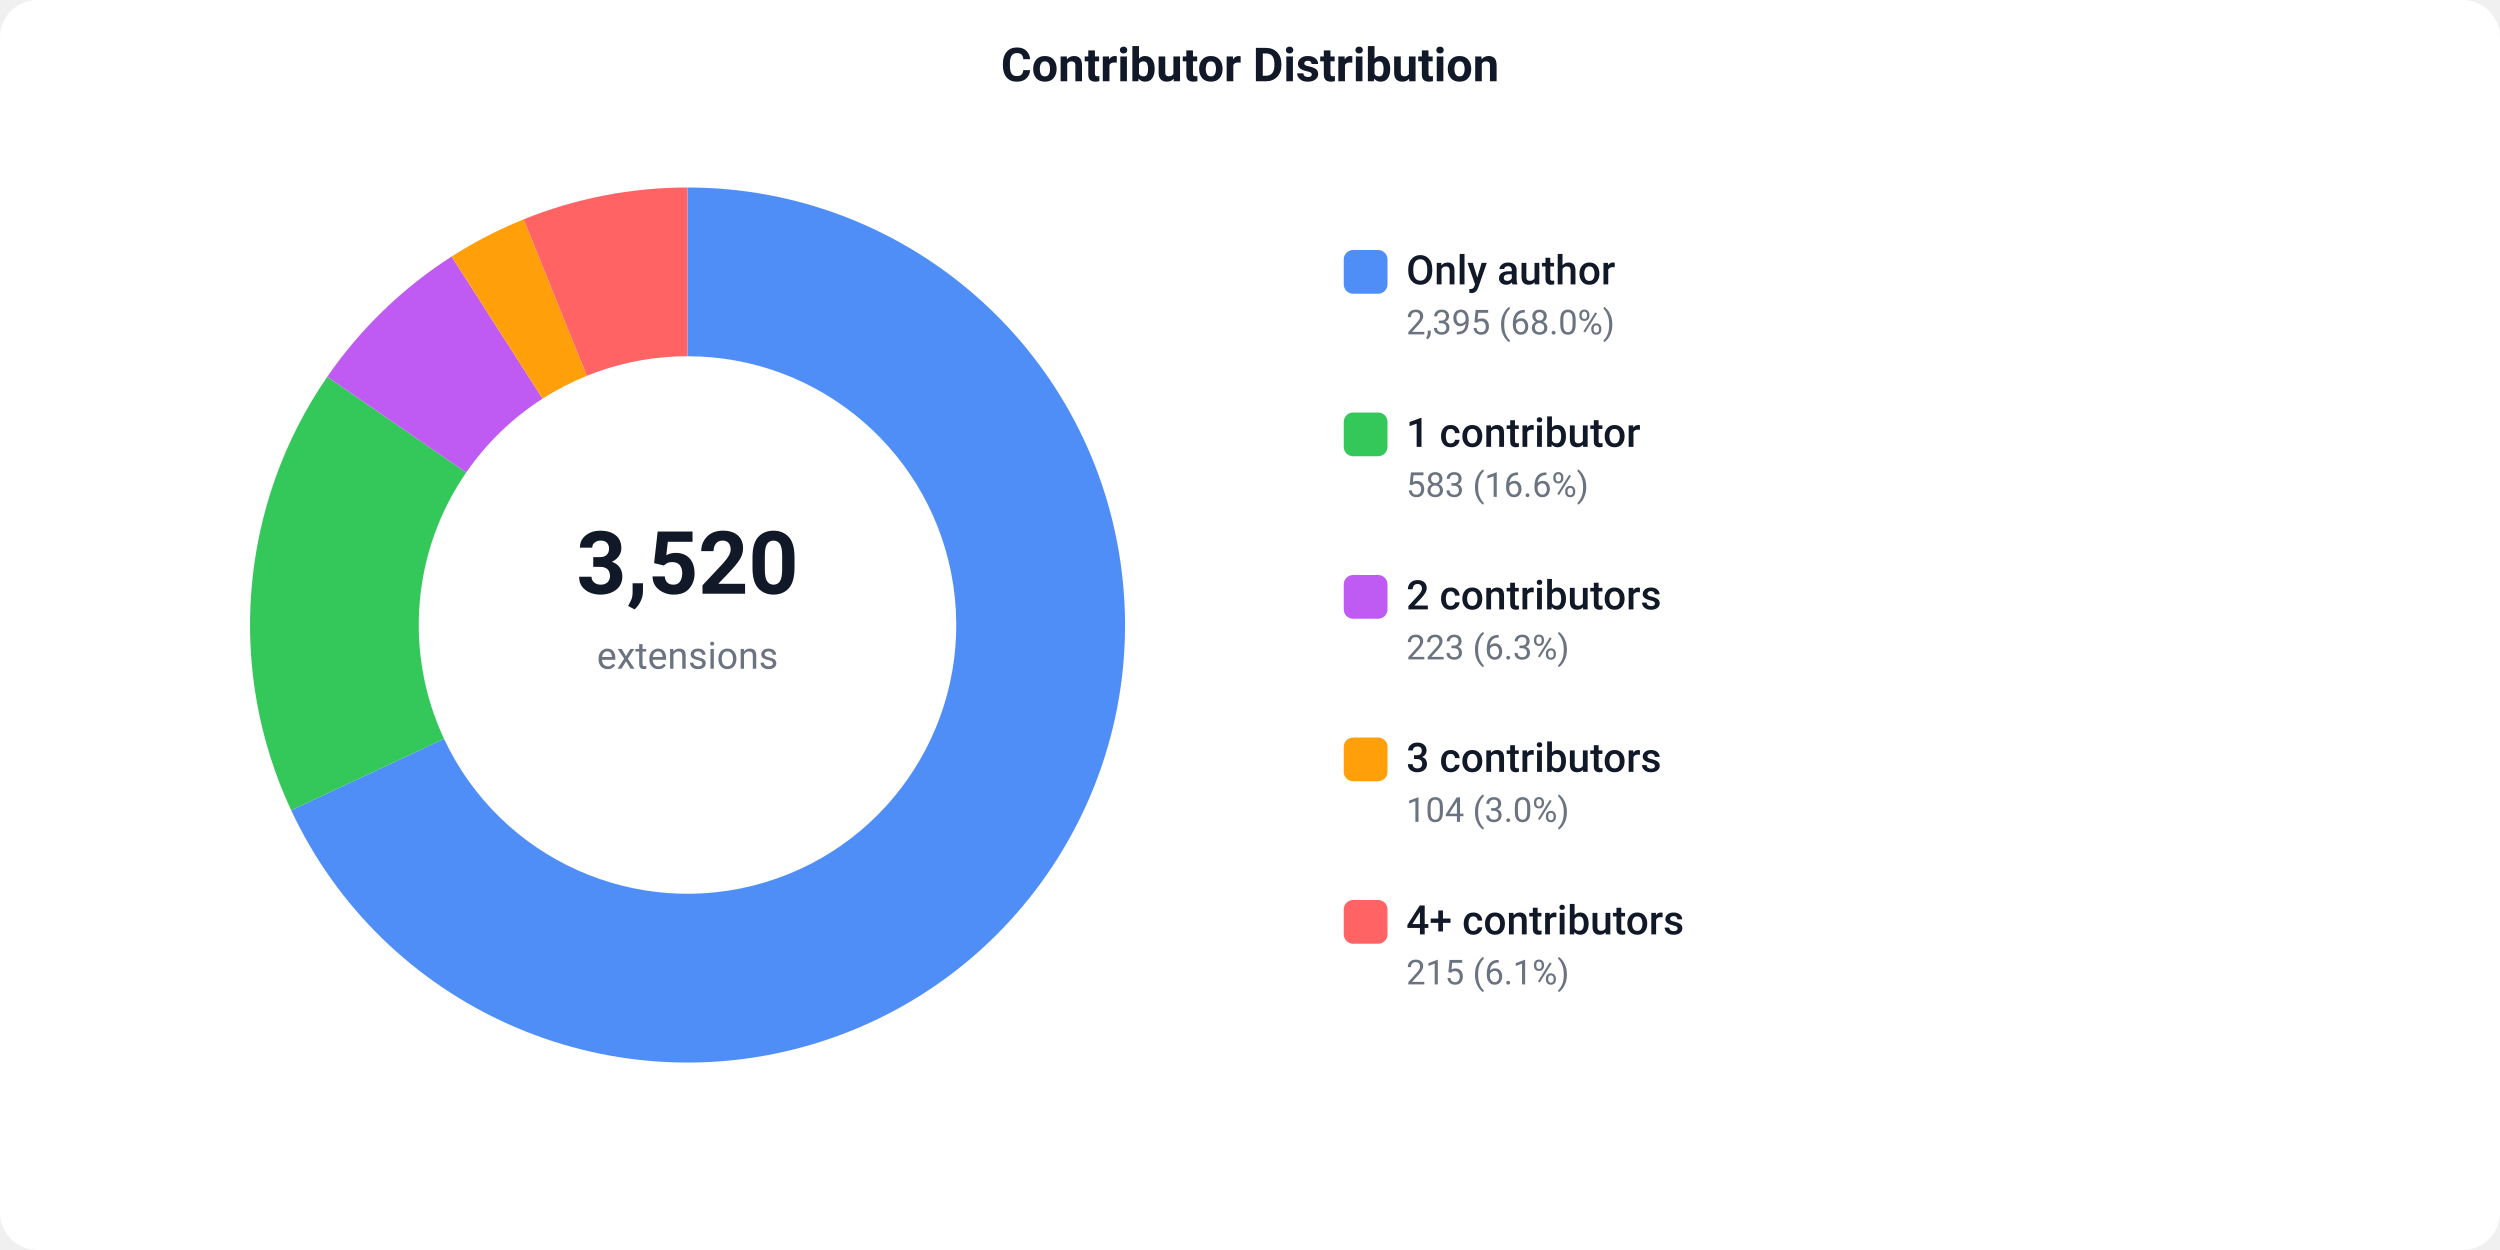
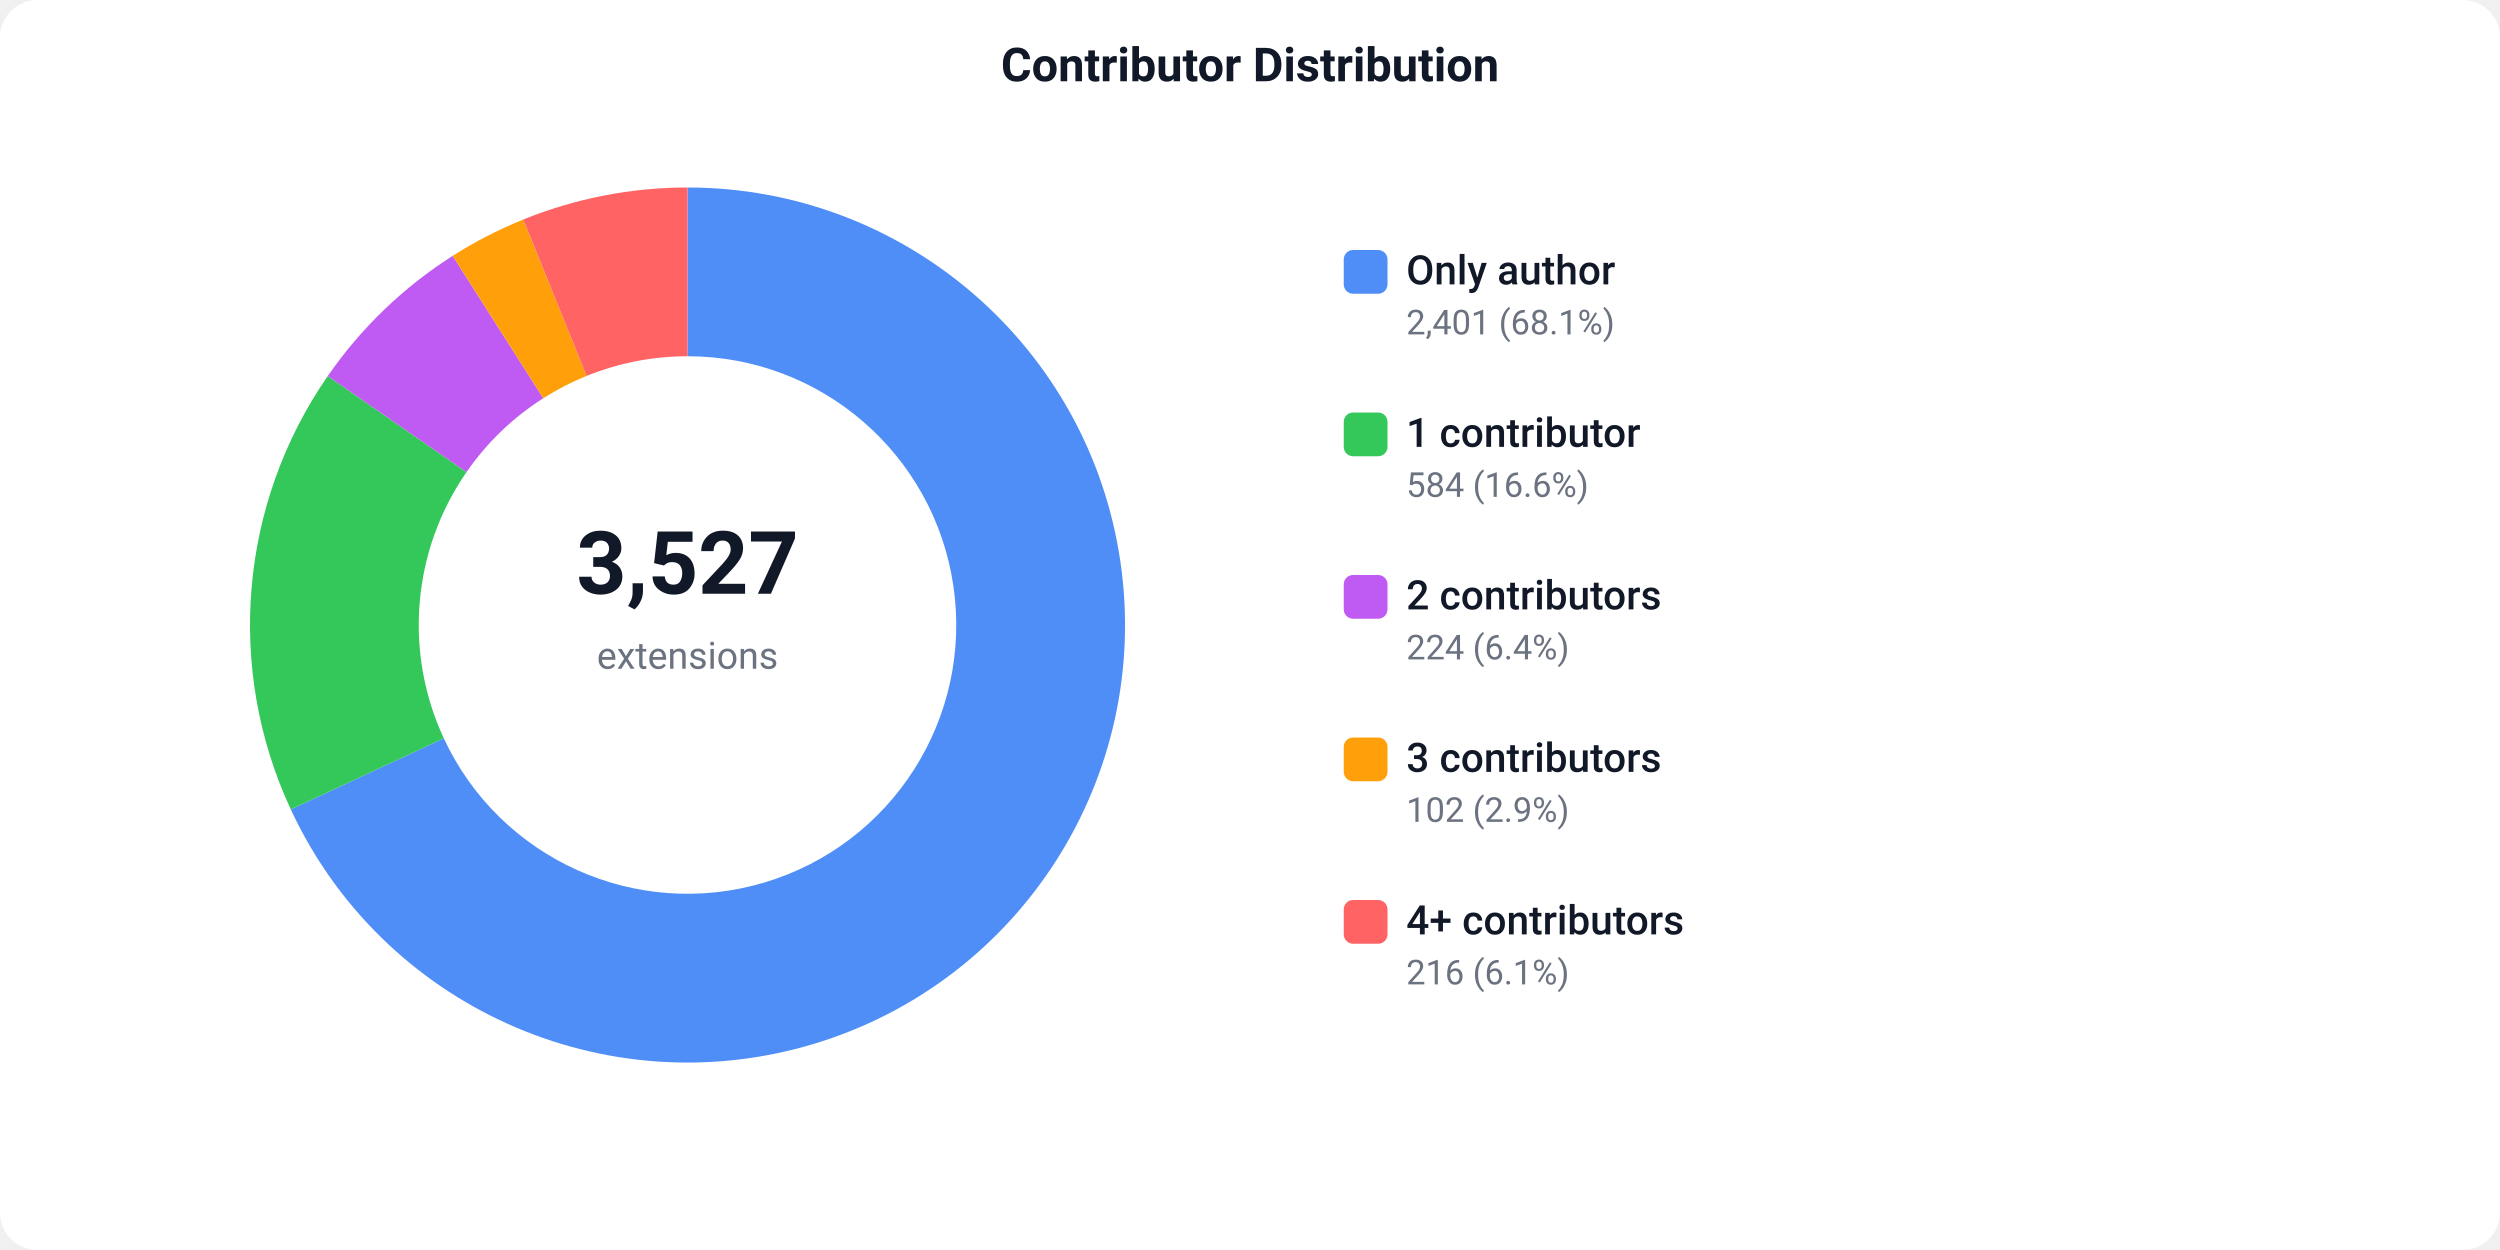
<svg xmlns="http://www.w3.org/2000/svg" width="800" height="400" viewBox="0 0 800 400">
  <defs>
    <style>text { font-family: -apple-system, BlinkMacSystemFont, 'Segoe UI', Roboto, sans-serif; }</style>
  </defs>
  <rect width="800" height="400" fill="#ffffff" rx="12" />
  <text x="400" y="26" text-anchor="middle" font-size="15" font-weight="600" fill="#111827">Contributor Distribution</text>
-   <path d="M 220.00 60.00 A 140 140 0 1 1 93.18 259.29 L 142.09 236.42 A 86 86 0 1 0 220.00 114.00 Z" fill="#4F8EF7" />
-   <path d="M 93.18 259.29 A 140 140 0 0 1 104.72 120.57 L 149.18 151.20 A 86 86 0 0 0 142.09 236.42 Z" fill="#34C759" />
-   <path d="M 104.72 120.57 A 140 140 0 0 1 144.52 82.09 L 173.63 127.57 A 86 86 0 0 0 149.18 151.20 Z" fill="#BF5AF2" />
-   <path d="M 144.52 82.09 A 140 140 0 0 1 167.58 70.18 L 187.80 120.26 A 86 86 0 0 0 173.63 127.57 Z" fill="#FF9F0A" />
-   <path d="M 167.58 70.18 A 140 140 0 0 1 220.00 60.00 L 220.00 114.00 A 86 86 0 0 0 187.80 120.26 Z" fill="#FF6363" />
-   <text x="220" y="190" text-anchor="middle" font-size="28" font-weight="700" fill="#111827">3,520</text>
+   <path d="M 220.00 60.00 A 140 140 0 1 1 93.05 259.01 L 142.01 236.25 A 86 86 0 1 0 220.00 114.00 Z" fill="#4F8EF7" />
+   <path d="M 93.05 259.01 A 140 140 0 0 1 104.87 120.34 L 149.28 151.07 A 86 86 0 0 0 142.01 236.25 Z" fill="#34C759" />
+   <path d="M 104.87 120.34 A 140 140 0 0 1 144.86 81.87 L 173.85 127.43 A 86 86 0 0 0 149.28 151.07 Z" fill="#BF5AF2" />
+   <path d="M 144.86 81.87 A 140 140 0 0 1 167.45 70.24 L 187.72 120.29 A 86 86 0 0 0 173.85 127.43 Z" fill="#FF9F0A" />
+   <path d="M 167.45 70.24 A 140 140 0 0 1 220.00 60.00 L 220.00 114.00 A 86 86 0 0 0 187.72 120.29 Z" fill="#FF6363" />
+   <text x="220" y="190" text-anchor="middle" font-size="28" font-weight="700" fill="#111827">3,527</text>
  <text x="220" y="214" text-anchor="middle" font-size="12" fill="#6b7280">extensions</text>
  <rect x="430" y="80" width="14" height="14" fill="#4F8EF7" rx="3" />
  <text x="450" y="91" font-size="13" font-weight="500" fill="#111827">Only author</text>
-   <text x="450" y="107" font-size="11" fill="#6b7280">2,395 (68.0%)</text>
+   <text x="450" y="107" font-size="11" fill="#6b7280">2,401 (68.1%)</text>
  <rect x="430" y="132" width="14" height="14" fill="#34C759" rx="3" />
  <text x="450" y="143" font-size="13" font-weight="500" fill="#111827">1 contributor</text>
-   <text x="450" y="159" font-size="11" fill="#6b7280">583 (16.6%)</text>
+   <text x="450" y="159" font-size="11" fill="#6b7280">584 (16.6%)</text>
  <rect x="430" y="184" width="14" height="14" fill="#BF5AF2" rx="3" />
  <text x="450" y="195" font-size="13" font-weight="500" fill="#111827">2 contributors</text>
-   <text x="450" y="211" font-size="11" fill="#6b7280">223 (6.3%)</text>
+   <text x="450" y="211" font-size="11" fill="#6b7280">224 (6.4%)</text>
  <rect x="430" y="236" width="14" height="14" fill="#FF9F0A" rx="3" />
  <text x="450" y="247" font-size="13" font-weight="500" fill="#111827">3 contributors</text>
-   <text x="450" y="263" font-size="11" fill="#6b7280">104 (3.0%)</text>
+   <text x="450" y="263" font-size="11" fill="#6b7280">102 (2.9%)</text>
  <rect x="430" y="288" width="14" height="14" fill="#FF6363" rx="3" />
  <text x="450" y="299" font-size="13" font-weight="500" fill="#111827">4+ contributors</text>
-   <text x="450" y="315" font-size="11" fill="#6b7280">215 (6.1%)</text>
+   <text x="450" y="315" font-size="11" fill="#6b7280">216 (6.1%)</text>
</svg>
